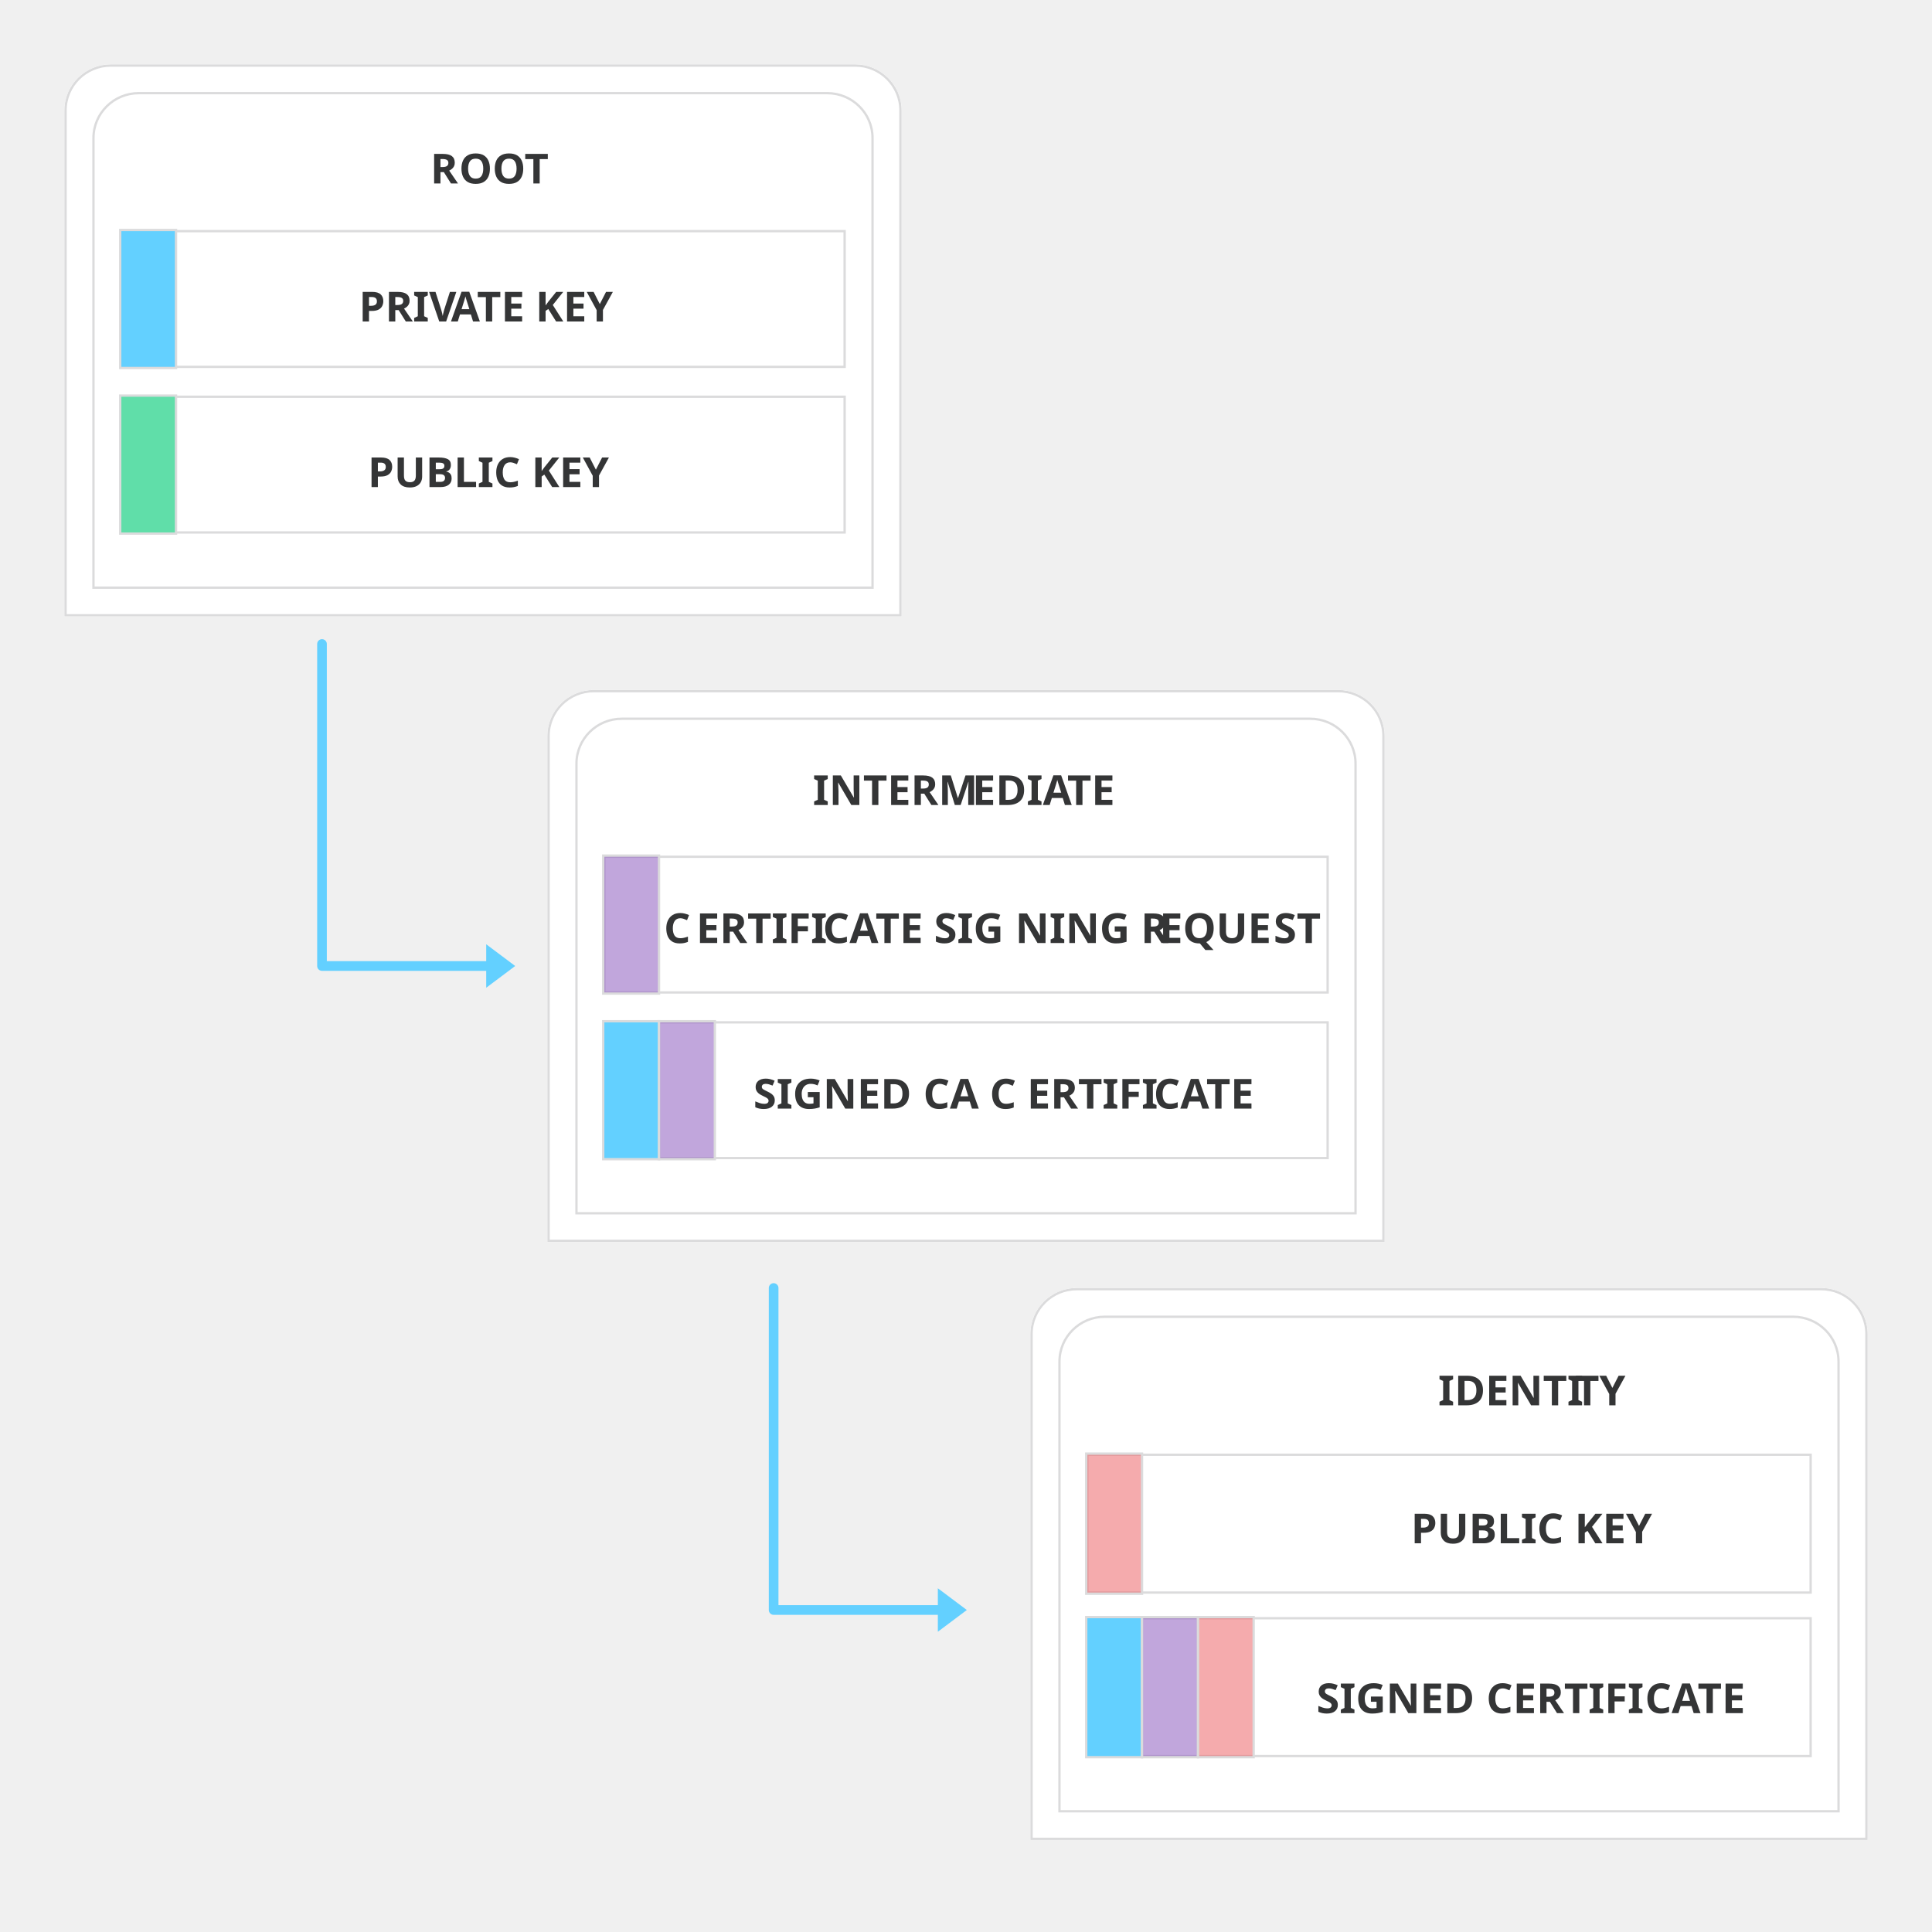
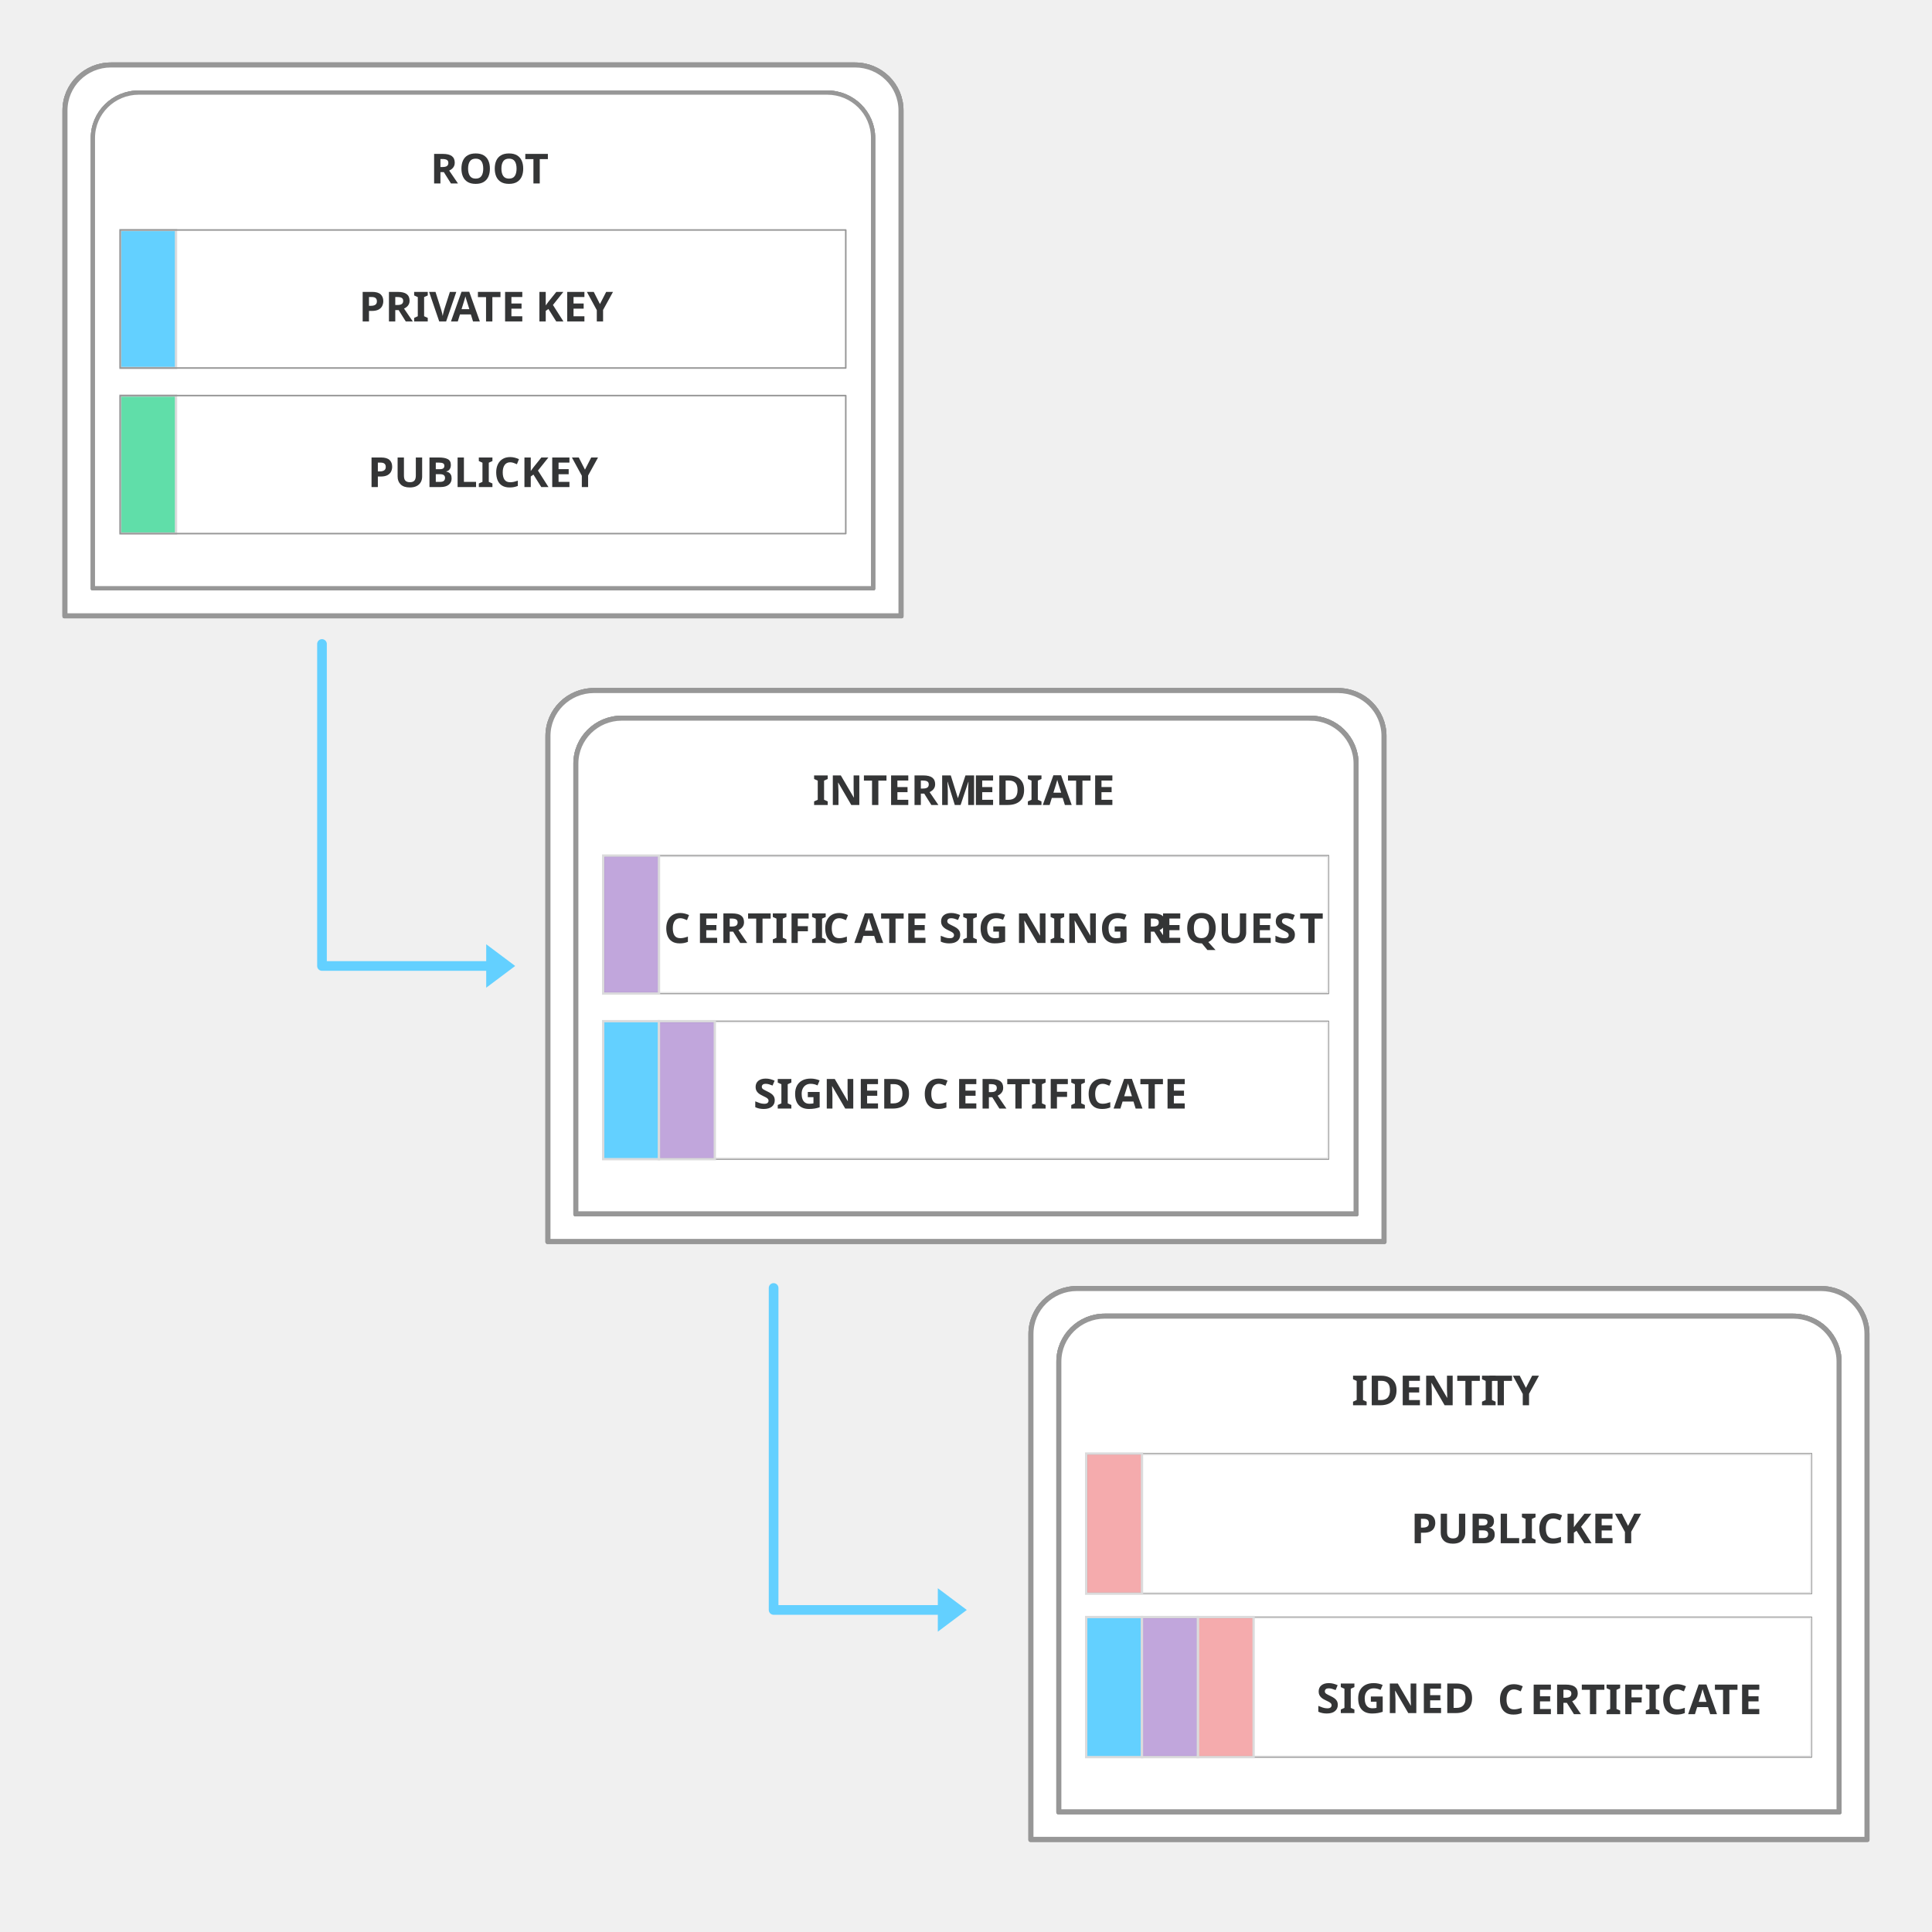
- <svg xmlns="http://www.w3.org/2000/svg" width="100%" height="100%" viewBox="0 0 2500 2500" version="1.1" xml:space="preserve" style="fill-rule:evenodd;clip-rule:evenodd;">
+ <svg xmlns="http://www.w3.org/2000/svg" width="100%" height="100%" viewBox="0 0 10417 10417" version="1.1" xml:space="preserve" style="fill-rule:evenodd;clip-rule:evenodd;stroke-linejoin:round;stroke-miterlimit:2;">
  <g id="ca_root">
    <g id="Rectangle">
-       <path id="path-1" d="M143.519,83.333l962.962,0c33.24,0 60.186,26.65 60.186,59.524l-0,654.762l-1083.33,0l0,-654.762c0,-32.874 26.946,-59.524 60.186,-59.524Z" style="fill:#fff;" />
-       <path id="path-11" d="M143.519,83.333l962.962,0c33.24,0 60.186,26.65 60.186,59.524l-0,654.762l-1083.33,0l0,-654.762c0,-32.874 26.946,-59.524 60.186,-59.524Z" style="fill:#fff;" />
-       <path id="path-12" d="M143.519,83.333l962.962,0c33.24,0 60.186,26.65 60.186,59.524l-0,654.762l-1083.33,0l0,-654.762c0,-32.874 26.946,-59.524 60.186,-59.524Z" style="fill:#fff;" />
-       <path d="M1106.48,84.821c16.205,0 30.875,6.496 41.494,16.999c10.619,10.502 17.187,25.011 17.187,41.037l0,653.274l-1080.32,-0l-0,-653.274c-0,-16.026 6.568,-30.535 17.187,-41.037c10.619,-10.503 25.289,-16.999 41.494,-16.999l962.962,0Z" style="fill:#fff;stroke:#dbdbdc;stroke-width:2.99px;" />
+       <path id="path-1" d="M597.996,347.221l4012.34,-0c138.5,-0 250.775,111.042 250.775,248.017l-0,2728.18l-4513.88,-0.001l-0,-2728.18c-0,-136.975 112.275,-248.016 250.775,-248.016l-0.017,-0Z" style="fill:#fff;stroke:#979797;stroke-width:20.83px;" />
+       <path id="path-11" d="M597.996,347.221l4012.34,-0c138.5,-0 250.775,111.042 250.775,248.017l-0,2728.18l-4513.88,-0.001l-0,-2728.18c-0,-136.975 112.275,-248.016 250.775,-248.016l-0.017,-0Z" style="fill:#fff;stroke:#979797;stroke-width:20.83px;" />
+       <path id="path-12" d="M597.996,347.221l4012.34,-0c138.5,-0 250.775,111.042 250.775,248.017l-0,2728.18l-4513.88,-0.001l-0,-2728.18c-0,-136.975 112.275,-248.016 250.775,-248.016l-0.017,-0Z" style="fill:#fff;stroke:#979797;stroke-width:20.83px;" />
+       <path d="M4610.33,353.421c67.521,-0 128.646,27.067 172.892,70.829c44.246,43.758 71.612,104.212 71.612,170.988l0,2721.97l-4501.33,-0l0,-2721.97c0,-66.775 27.367,-127.23 71.613,-170.988c44.245,-43.762 105.37,-70.829 172.891,-70.829l4012.34,-0l-0.017,-0Z" style="fill:#fff;stroke:#979797;stroke-width:20.83px;stroke-linejoin:miter;stroke-miterlimit:4;" />
    </g>
    <g id="Rectangle1">
-       <path id="path-4" d="M179.63,119.048l890.74,-0c33.24,-0 60.186,26.649 60.186,59.523l-0,583.334l-1011.11,-0l0,-583.334c0,-32.874 26.946,-59.523 60.186,-59.523Z" style="fill:#fff;" />
-       <path id="path-41" d="M179.63,119.048l890.74,-0c33.24,-0 60.186,26.649 60.186,59.523l-0,583.334l-1011.11,-0l0,-583.334c0,-32.874 26.946,-59.523 60.186,-59.523Z" style="fill:#fff;" />
-       <path id="path-42" d="M179.63,119.048l890.74,-0c33.24,-0 60.186,26.649 60.186,59.523l-0,583.334l-1011.11,-0l0,-583.334c0,-32.874 26.946,-59.523 60.186,-59.523Z" style="fill:#fff;" />
-       <path d="M1070.37,120.536c16.205,-0 30.875,6.496 41.494,16.998c10.619,10.502 17.187,25.011 17.187,41.037l-0,581.846l-1008.1,-0l0,-581.846c0,-16.026 6.568,-30.535 17.187,-41.037c10.619,-10.502 25.289,-16.998 41.494,-16.998l890.74,-0Z" style="fill:#fff;stroke:#dbdbdc;stroke-width:2.99px;" />
-     </g>
-     <g id="Rectangle2">
-       <rect id="path-7" x="155.556" y="297.619" width="938.889" height="178.571" style="fill:#fff;" />
-       <rect id="path-71" x="155.556" y="297.619" width="938.889" height="178.571" style="fill:#fff;" />
-       <rect id="path-72" x="155.556" y="297.619" width="938.889" height="178.571" style="fill:#fff;" />
-       <rect x="157.06" y="299.107" width="935.88" height="175.595" style="fill:#fff;stroke:#dbdbdc;stroke-width:2.99px;" />
-     </g>
-     <g id="Rectangle3">
-       <rect id="path-10" x="155.556" y="511.905" width="938.889" height="178.571" style="fill:#fff;" />
-       <rect id="path-101" x="155.556" y="511.905" width="938.889" height="178.571" style="fill:#fff;" />
-       <rect id="path-102" x="155.556" y="511.905" width="938.889" height="178.571" style="fill:#fff;" />
-       <rect x="157.06" y="513.393" width="935.88" height="175.595" style="fill:#fff;stroke:#dbdbdc;stroke-width:2.99px;" />
-     </g>
-     <rect id="Rectangle4" x="155.556" y="297.619" width="72.222" height="178.571" style="fill:#63d0ff;stroke:#dbdbdc;stroke-width:2.99px;" />
-     <rect id="Rectangle5" x="155.556" y="511.905" width="72.222" height="178.571" style="fill:#60dea9;stroke:#dbdbdc;stroke-width:2.99px;" />
+       <path id="path-4" d="M748.458,496.033l3711.42,0c138.5,0 250.775,111.038 250.775,248.013l0,2430.56l-4212.96,0l-0,-2430.56c-0,-136.975 112.275,-248.013 250.775,-248.013l-0.009,0Z" style="fill:#fff;stroke:#979797;stroke-width:16.67px;" />
+       <path id="path-41" d="M748.458,496.033l3711.42,0c138.5,0 250.775,111.038 250.775,248.013l0,2430.56l-4212.96,0l-0,-2430.56c-0,-136.975 112.275,-248.013 250.775,-248.013l-0.009,0Z" style="fill:#fff;stroke:#979797;stroke-width:16.67px;" />
+       <path id="path-42" d="M748.458,496.033l3711.42,0c138.5,0 250.775,111.038 250.775,248.013l0,2430.56l-4212.96,0l-0,-2430.56c-0,-136.975 112.275,-248.013 250.775,-248.013l-0.009,0Z" style="fill:#fff;stroke:#979797;stroke-width:16.67px;" />
+       <path d="M4459.88,502.233c67.521,0 128.646,27.067 172.892,70.825c44.245,43.759 71.612,104.213 71.612,170.988l0,2424.36l-4200.42,0l0,-2424.36c0,-66.775 27.367,-127.229 71.613,-170.988c44.246,-43.758 105.371,-70.825 172.892,-70.825l3711.42,0l-0.008,0Z" style="fill:#fff;stroke:#979797;stroke-width:16.67px;stroke-linejoin:miter;stroke-miterlimit:4;" />
+     </g>
+     <rect id="Rectangle2" x="648.15" y="1240.08" width="300.925" height="744.046" style="fill:#63d0ff;stroke:#dbdbdc;stroke-width:12.46px;stroke-linejoin:miter;stroke-miterlimit:4;" />
+     <rect id="Rectangle3" x="648.15" y="2132.94" width="300.925" height="744.046" style="fill:#60dea9;stroke:#dbdbdc;stroke-width:12.46px;stroke-linejoin:miter;stroke-miterlimit:4;" />
    <g id="ROOT">
-       <g transform="matrix(1,0,0,0.989011,1.13687e-13,2.60878)">
-         <text x="556.887px" y="237.399px" style="font-family:'Gilmer-Bold', 'Gilmer';font-weight:700;font-size:54.167px;fill:#343536;">R<tspan x="593.971px 637.664px 678.649px " y="237.399px 237.399px 237.399px ">OOT</tspan>
-         </text>
+       <g>
+         <g>
+           <g transform="matrix(1,0,0,0.989011,4.54747e-13,10.8699)">
+             <text x="2320.36px" y="989.163px" style="font-family:'Gilmer-Bold', 'Gilmer';font-weight:700;font-size:225.696px;fill:#343536;">R</text>
+           </g>
+           <g transform="matrix(1,0,0,0.989011,0,10.8699)">
+             <text x="2474.88px" y="989.163px" style="font-family:'Gilmer-Bold', 'Gilmer';font-weight:700;font-size:225.696px;fill:#343536;">OO<tspan x="2827.87px " y="989.163px ">T</tspan>
+             </text>
+           </g>
+         </g>
      </g>
    </g>
    <g id="PUBLIC-KEY">
-       <g transform="matrix(1,0,0,0.989011,5.68434e-14,6.92589)">
-         <text x="475.907px" y="630.256px" style="font-family:'Gilmer-Medium', 'Gilmer';font-weight:600;font-size:54.167px;fill:#343536;">PUBLIC<tspan x="673.77px " y="630.256px "> </tspan>KEY</text>
+       <g>
+         <g>
+           <g transform="matrix(1,0,0,0.989011,2.27374e-13,28.8578)">
+             <text x="1982.95px" y="2626.07px" style="font-family:'Gilmer-Medium', 'Gilmer';font-weight:600;font-size:225.696px;fill:#343536;">PUBLIC</text>
+           </g>
+           <g transform="matrix(1,0,0,0.989011,4.54747e-13,28.8578)">
+             <text x="2807.38px" y="2626.07px" style="font-family:'Gilmer-Medium', 'Gilmer';font-weight:600;font-size:225.696px;fill:#343536;">KEY</text>
+           </g>
+         </g>
      </g>
    </g>
    <g id="PRIVATE-KEY">
-       <g transform="matrix(1,0,0,0.989011,0,4.5711)">
-         <text x="464.424px" y="415.97px" style="font-family:'Gilmer-Medium', 'Gilmer';font-weight:600;font-size:54.167px;fill:#343536;">PRIV<tspan x="583.567px 617.347px " y="415.97px 415.97px ">AT</tspan>E KEY</text>
-       </g>
+       <g>
+         <g>
+           <g transform="matrix(1,0,0,0.989011,0,19.0462)">
+             <text x="1935.1px" y="1733.21px" style="font-family:'Gilmer-Medium', 'Gilmer';font-weight:600;font-size:225.696px;fill:#343536;">PRIV</text>
+           </g>
+           <g transform="matrix(1,0,0,0.989011,4.54747e-13,19.0462)">
+             <text x="2431.53px" y="1733.21px" style="font-family:'Gilmer-Medium', 'Gilmer';font-weight:600;font-size:225.696px;fill:#343536;">A<tspan x="2572.36px " y="1733.21px ">T</tspan>E KEY</text>
+           </g>
+         </g>
+       </g>
+     </g>
+     <g id="Rectangle4">
+       <rect id="path-7" x="648.15" y="1240.08" width="3912.04" height="744.046" style="fill:none;stroke:#979797;stroke-width:8.33px;" />
+     </g>
+     <g id="Rectangle5">
+       <rect id="path-10" x="648.15" y="2132.94" width="3912.04" height="744.046" style="fill:none;stroke:#979797;stroke-width:8.33px;" />
    </g>
  </g>
  <g id="ca_int">
    <g id="Rectangle6">
-       <path id="path-13" d="M768.519,892.857l962.962,0c33.24,0 60.186,26.65 60.186,59.524l-0,654.762l-1083.33,-0l0,-654.762c0,-32.874 26.946,-59.524 60.186,-59.524Z" style="fill:#fff;" />
-       <path id="path-131" d="M768.519,892.857l962.962,0c33.24,0 60.186,26.65 60.186,59.524l-0,654.762l-1083.33,-0l0,-654.762c0,-32.874 26.946,-59.524 60.186,-59.524Z" style="fill:#fff;" />
-       <path id="path-132" d="M768.519,892.857l962.962,0c33.24,0 60.186,26.65 60.186,59.524l-0,654.762l-1083.33,-0l0,-654.762c0,-32.874 26.946,-59.524 60.186,-59.524Z" style="fill:#fff;" />
-       <path d="M1731.48,894.345c16.205,0 30.875,6.496 41.494,16.999c10.619,10.502 17.187,25.011 17.187,41.037l0,653.274l-1080.32,-0l-0,-653.274c-0,-16.026 6.568,-30.535 17.187,-41.037c10.619,-10.503 25.289,-16.999 41.494,-16.999l962.962,0Z" style="fill:#fff;stroke:#dbdbdc;stroke-width:2.99px;" />
+       <path id="path-13" d="M3202.16,3720.24l4012.34,-0.001c138.5,0.001 250.775,111.042 250.775,248.017l0,2728.18l-4513.88,0l0,-2728.18c0,-136.975 112.275,-248.016 250.775,-248.016l-0.016,-0Z" style="fill:#fff;stroke:#979797;stroke-width:20.83px;" />
+       <path id="path-131" d="M3202.16,3720.24l4012.34,-0.001c138.5,0.001 250.775,111.042 250.775,248.017l0,2728.18l-4513.88,0l0,-2728.18c0,-136.975 112.275,-248.016 250.775,-248.016l-0.016,-0Z" style="fill:#fff;stroke:#979797;stroke-width:20.83px;" />
+       <path id="path-132" d="M3202.16,3720.24l4012.34,-0.001c138.5,0.001 250.775,111.042 250.775,248.017l0,2728.18l-4513.88,0l0,-2728.18c0,-136.975 112.275,-248.016 250.775,-248.016l-0.016,-0Z" style="fill:#fff;stroke:#979797;stroke-width:20.83px;" />
+       <path d="M7214.5,3726.44c67.521,-0 128.646,27.066 172.892,70.829c44.245,43.758 71.612,104.212 71.612,170.987l0,2721.97l-4501.33,0l-0,-2721.97c-0,-66.775 27.367,-127.229 71.612,-170.987c44.246,-43.763 105.371,-70.829 172.892,-70.829l4012.34,-0l-0.017,-0Z" style="fill:#fff;stroke:#979797;stroke-width:20.83px;stroke-linejoin:miter;stroke-miterlimit:4;" />
    </g>
    <g id="Rectangle7">
-       <path id="path-16" d="M804.63,928.571l890.74,0c33.24,0 60.186,26.65 60.186,59.524l-0,583.334l-1011.11,-0l0,-583.334c0,-32.874 26.946,-59.524 60.186,-59.524Z" style="fill:#fff;" />
-       <path id="path-161" d="M804.63,928.571l890.74,0c33.24,0 60.186,26.65 60.186,59.524l-0,583.334l-1011.11,-0l0,-583.334c0,-32.874 26.946,-59.524 60.186,-59.524Z" style="fill:#fff;" />
-       <path id="path-162" d="M804.63,928.571l890.74,0c33.24,0 60.186,26.65 60.186,59.524l-0,583.334l-1011.11,-0l0,-583.334c0,-32.874 26.946,-59.524 60.186,-59.524Z" style="fill:#fff;" />
-       <path d="M1695.37,930.06c16.205,-0 30.875,6.495 41.494,16.998c10.619,10.502 17.187,25.011 17.187,41.037l-0,581.845l-1008.1,0l0,-581.845c0,-16.026 6.568,-30.535 17.187,-41.037c10.619,-10.503 25.289,-16.998 41.494,-16.998l890.74,-0Z" style="fill:#fff;stroke:#dbdbdc;stroke-width:2.99px;" />
+       <path id="path-16" d="M3352.62,3869.05l3711.42,-0c138.5,-0 250.775,111.041 250.775,248.016l-0,2430.56l-4212.96,-0l0,-2430.56c0,-136.975 112.275,-248.017 250.775,-248.017l-0.008,-0Z" style="fill:#fff;stroke:#979797;stroke-width:20.83px;" />
+       <path id="path-161" d="M3352.62,3869.05l3711.42,-0c138.5,-0 250.775,111.041 250.775,248.016l-0,2430.56l-4212.96,-0l0,-2430.56c0,-136.975 112.275,-248.017 250.775,-248.017l-0.008,-0Z" style="fill:#fff;stroke:#979797;stroke-width:20.83px;" />
+       <path id="path-162" d="M3352.62,3869.05l3711.42,-0c138.5,-0 250.775,111.041 250.775,248.016l-0,2430.56l-4212.96,-0l0,-2430.56c0,-136.975 112.275,-248.017 250.775,-248.017l-0.008,-0Z" style="fill:#fff;stroke:#979797;stroke-width:20.83px;" />
+       <path d="M7064.04,3875.25c67.52,0 128.645,27.063 172.891,70.825c44.246,43.758 71.613,104.213 71.613,170.988l-0,2424.35l-4200.42,-0l0,-2424.36c0,-66.774 27.367,-127.229 71.613,-170.987c44.245,-43.762 105.37,-70.825 172.891,-70.825l3711.42,0l-0.008,0Z" style="fill:#fff;stroke:#979797;stroke-width:20.83px;stroke-linejoin:miter;stroke-miterlimit:4;" />
    </g>
    <g id="Rectangle8">
-       <rect id="path-19" x="780.556" y="1107.14" width="938.889" height="178.571" style="fill:#fff;" />
-       <rect id="path-191" x="780.556" y="1107.14" width="938.889" height="178.571" style="fill:#fff;" />
-       <rect id="path-192" x="780.556" y="1107.14" width="938.889" height="178.571" style="fill:#fff;" />
-       <rect x="782.06" y="1108.63" width="935.88" height="175.595" style="fill:#fff;stroke:#dbdbdc;stroke-width:2.99px;" />
+       <rect id="path-19" x="3252.32" y="4613.08" width="3912.04" height="744.046" style="fill:#fff;stroke:#979797;stroke-width:4.17px;" />
+       <rect id="path-191" x="3252.32" y="4613.08" width="3912.04" height="744.046" style="fill:#fff;stroke:#979797;stroke-width:4.17px;" />
+       <rect id="path-192" x="3252.32" y="4613.08" width="3912.04" height="744.046" style="fill:#fff;stroke:#979797;stroke-width:4.17px;" />
+       <rect x="3258.58" y="4619.29" width="3899.5" height="731.646" style="fill:#fff;stroke:#dbdbdc;stroke-width:4.17px;stroke-linejoin:miter;stroke-miterlimit:4;" />
    </g>
    <g id="Rectangle9">
-       <rect id="path-22" x="780.556" y="1321.43" width="938.889" height="178.571" style="fill:#fff;" />
-       <rect id="path-221" x="780.556" y="1321.43" width="938.889" height="178.571" style="fill:#fff;" />
-       <rect id="path-222" x="780.556" y="1321.43" width="938.889" height="178.571" style="fill:#fff;" />
-       <rect x="782.06" y="1322.92" width="935.88" height="175.595" style="fill:#fff;stroke:#dbdbdc;stroke-width:2.99px;" />
-     </g>
-     <rect id="Rectangle10" x="780.556" y="1321.43" width="72.222" height="178.571" style="fill:#63d0ff;stroke:#dbdbdc;stroke-width:2.99px;" />
-     <rect id="Rectangle11" x="780.556" y="1107.14" width="72.222" height="178.571" style="fill:#844fba;fill-opacity:0.5;stroke:#dbdbdc;stroke-width:2.99px;" />
-     <rect id="Rectangle12" x="852.778" y="1321.43" width="72.222" height="178.571" style="fill:#844fba;fill-opacity:0.5;stroke:#dbdbdc;stroke-width:2.99px;" />
+       <rect id="path-22" x="3252.32" y="5505.96" width="3912.04" height="744.046" style="fill:#fff;stroke:#979797;stroke-width:4.17px;" />
+       <rect id="path-221" x="3252.32" y="5505.96" width="3912.04" height="744.046" style="fill:#fff;stroke:#979797;stroke-width:4.17px;" />
+       <rect id="path-222" x="3252.32" y="5505.96" width="3912.04" height="744.046" style="fill:#fff;stroke:#979797;stroke-width:4.17px;" />
+       <rect x="3258.58" y="5512.17" width="3899.5" height="731.646" style="fill:#fff;stroke:#dbdbdc;stroke-width:4.17px;stroke-linejoin:miter;stroke-miterlimit:4;" />
+     </g>
+     <rect id="Rectangle10" x="3252.32" y="5505.96" width="300.925" height="744.046" style="fill:#63d0ff;stroke:#dbdbdc;stroke-width:12.46px;stroke-linejoin:miter;stroke-miterlimit:4;" />
+     <rect id="Rectangle11" x="3252.32" y="4613.08" width="300.925" height="744.046" style="fill:#844fba;fill-opacity:0.5;stroke:#dbdbdc;stroke-width:12.46px;stroke-linejoin:miter;stroke-miterlimit:4;" />
+     <rect id="Rectangle12" x="3553.24" y="5505.96" width="300.925" height="744.046" style="fill:#844fba;fill-opacity:0.5;stroke:#dbdbdc;stroke-width:12.46px;stroke-linejoin:miter;stroke-miterlimit:4;" />
    <g id="CERTIFICATE-SIGNING">
-       <g transform="matrix(1,0,0,0.989011,1.13687e-13,13.4092)">
-         <text x="859.034px" y="1220.24px" style="font-family:'Gilmer-Medium', 'Gilmer';font-weight:600;font-size:54.167px;fill:#343536;">C<tspan x="900.885px " y="1220.24px ">E</tspan>RTIFI<tspan x="1064.73px 1105.5px 1139.28px " y="1220.24px 1220.24px 1220.24px ">CAT</tspan>E SIG<tspan x="1313.74px " y="1220.24px ">N</tspan>ING R<tspan x="1500.17px 1533.14px " y="1220.24px 1220.24px ">EQ</tspan>UE<tspan x="1647.97px 1681.37px " y="1220.24px 1220.24px ">ST</tspan>
-         </text>
+       <g>
+         <g>
+           <g transform="matrix(1,0,0,0.989011,4.54747e-13,55.8717)">
+             <text x="3579.31px" y="5084.33px" style="font-family:'Gilmer-Medium', 'Gilmer';font-weight:600;font-size:225.696px;fill:#343536;">C</text>
+           </g>
+           <g transform="matrix(1,0,0,0.989011,0,55.8717)">
+             <text x="3753.69px" y="5084.33px" style="font-family:'Gilmer-Medium', 'Gilmer';font-weight:600;font-size:225.696px;fill:#343536;">ERTIFI</text>
+           </g>
+           <g transform="matrix(1,0,0,0.989011,9.09495e-13,55.8717)">
+             <text x="4436.38px" y="5084.33px" style="font-family:'Gilmer-Medium', 'Gilmer';font-weight:600;font-size:225.696px;fill:#343536;">C<tspan x="4606.32px 4747.16px " y="5084.33px 5084.33px ">AT</tspan>E SIG</text>
+           </g>
+           <g transform="matrix(1,0,0,0.989011,9.09495e-13,55.8717)">
+             <text x="5473.92px" y="5084.33px" style="font-family:'Gilmer-Medium', 'Gilmer';font-weight:600;font-size:225.696px;fill:#343536;">NING R</text>
+           </g>
+           <g transform="matrix(1,0,0,0.989011,9.09495e-13,55.8717)">
+             <text x="6250.71px" y="5084.33px" style="font-family:'Gilmer-Medium', 'Gilmer';font-weight:600;font-size:225.696px;fill:#343536;">E<tspan x="6388.16px " y="5084.33px ">Q</tspan>UE</text>
+           </g>
+           <g transform="matrix(1,0,0,0.989011,9.09495e-13,55.8717)">
+             <text x="6866.54px" y="5084.33px" style="font-family:'Gilmer-Medium', 'Gilmer';font-weight:600;font-size:225.696px;fill:#343536;">S<tspan x="7005.8px " y="5084.33px ">T</tspan>
+             </text>
+           </g>
+         </g>
      </g>
    </g>
    <g id="INTERMEDIATE">
-       <g transform="matrix(1,0,0,0.989011,0,11.4469)">
-         <text x="1051.75px" y="1041.67px" style="font-family:'Gilmer-Bold', 'Gilmer';font-weight:700;font-size:54.167px;fill:#343536;">INTERM<tspan x="1257.95px " y="1041.67px ">E</tspan>DIA<tspan x="1380.94px " y="1041.67px ">T</tspan>E</text>
+       <g>
+         <g>
+           <g transform="matrix(1,0,0,0.989011,0,47.6955)">
+             <text x="4382.29px" y="4340.29px" style="font-family:'Gilmer-Bold', 'Gilmer';font-weight:700;font-size:225.696px;fill:#343536;">INTERM</text>
+           </g>
+           <g transform="matrix(1,0,0,0.989011,0,47.6955)">
+             <text x="5241.46px" y="4340.29px" style="font-family:'Gilmer-Bold', 'Gilmer';font-weight:700;font-size:225.696px;fill:#343536;">EDIA</text>
+           </g>
+           <g transform="matrix(1,0,0,0.989011,9.09495e-13,47.6955)">
+             <text x="5753.92px" y="4340.29px" style="font-family:'Gilmer-Bold', 'Gilmer';font-weight:700;font-size:225.696px;fill:#343536;">TE</text>
+           </g>
+         </g>
      </g>
    </g>
    <g id="SIGNED-CA-CERTIFICAT">
-       <g transform="matrix(1,0,0,0.989011,1.13687e-13,15.764)">
-         <text x="974.86px" y="1434.52px" style="font-family:'Gilmer-Medium', 'Gilmer';font-weight:600;font-size:54.167px;fill:#343536;">SIGNED<tspan x="1180.58px 1194.26px 1235.03px " y="1434.52px 1434.52px 1434.52px "> CA</tspan> C<tspan x="1328.95px " y="1434.52px ">E</tspan>RTIFI<tspan x="1492.8px 1533.56px 1567.34px " y="1434.52px 1434.52px 1434.52px ">CAT</tspan>E</text>
+       <g>
+         <g>
+           <g transform="matrix(1,0,0,0.989011,4.54747e-13,65.6831)">
+             <text x="4061.92px" y="5977.17px" style="font-family:'Gilmer-Medium', 'Gilmer';font-weight:600;font-size:225.696px;fill:#343536;">SIGNED C<tspan x="5151.12px " y="5977.17px ">E</tspan>RTIFIC<tspan x="6004.26px 6145.09px " y="5977.17px 5977.17px ">AT</tspan>E</text>
+           </g>
+         </g>
      </g>
    </g>
  </g>
  <g id="cn_identity">
    <g id="Rectangle13">
-       <path id="path-25" d="M1393.52,1666.67l962.962,-0c33.24,-0 60.186,26.649 60.186,59.523l-0,654.762l-1083.33,0l0,-654.762c0,-32.874 26.946,-59.523 60.186,-59.523Z" style="fill:#fff;" />
-       <path id="path-251" d="M1393.52,1666.67l962.962,-0c33.24,-0 60.186,26.649 60.186,59.523l-0,654.762l-1083.33,0l0,-654.762c0,-32.874 26.946,-59.523 60.186,-59.523Z" style="fill:#fff;" />
-       <path id="path-252" d="M1393.52,1666.67l962.962,-0c33.24,-0 60.186,26.649 60.186,59.523l-0,654.762l-1083.33,0l0,-654.762c0,-32.874 26.946,-59.523 60.186,-59.523Z" style="fill:#fff;" />
-       <path d="M2356.48,1668.15c16.205,-0 30.875,6.496 41.494,16.998c10.619,10.502 17.187,25.011 17.187,41.037l0,653.274l-1080.32,0l-0,-653.274c-0,-16.026 6.568,-30.535 17.187,-41.037c10.619,-10.502 25.289,-16.998 41.494,-16.998l962.962,-0Z" style="fill:#fff;stroke:#dbdbdc;stroke-width:2.99px;" />
+       <path id="path-25" d="M5806.33,6944.46l4012.34,0c138.5,0 250.775,111.038 250.775,248.013l0,2728.18l-4513.88,-0l0,-2728.18c0,-136.975 112.275,-248.013 250.775,-248.013l-0.017,0Z" style="fill:#fff;stroke:#979797;stroke-width:20.83px;" />
+       <path id="path-251" d="M5806.33,6944.46l4012.34,0c138.5,0 250.775,111.038 250.775,248.013l0,2728.18l-4513.88,-0l0,-2728.18c0,-136.975 112.275,-248.013 250.775,-248.013l-0.017,0Z" style="fill:#fff;stroke:#979797;stroke-width:20.83px;" />
+       <path id="path-252" d="M5806.33,6944.46l4012.34,0c138.5,0 250.775,111.038 250.775,248.013l0,2728.18l-4513.88,-0l0,-2728.18c0,-136.975 112.275,-248.013 250.775,-248.013l-0.017,0Z" style="fill:#fff;stroke:#979797;stroke-width:20.83px;" />
+       <path d="M9818.67,6950.62c67.521,0 128.646,27.067 172.891,70.825c44.246,43.758 71.613,104.213 71.613,170.988l-0,2721.97l-4501.33,-0l-0,-2721.97c-0,-66.775 27.366,-127.23 71.612,-170.988c44.246,-43.758 105.371,-70.825 172.892,-70.825l4012.34,0l-0.016,0Z" style="fill:#fff;stroke:#979797;stroke-width:20.83px;stroke-linejoin:miter;stroke-miterlimit:4;" />
    </g>
    <g id="Rectangle14">
-       <path id="path-28" d="M1429.63,1702.38l890.74,-0c33.24,-0 60.186,26.65 60.186,59.524l-0,583.333l-1011.11,0l0,-583.333c0,-32.874 26.946,-59.524 60.186,-59.524Z" style="fill:#fff;" />
-       <path id="path-281" d="M1429.63,1702.38l890.74,-0c33.24,-0 60.186,26.65 60.186,59.524l-0,583.333l-1011.11,0l0,-583.333c0,-32.874 26.946,-59.524 60.186,-59.524Z" style="fill:#fff;" />
-       <path id="path-282" d="M1429.63,1702.38l890.74,-0c33.24,-0 60.186,26.65 60.186,59.524l-0,583.333l-1011.11,0l0,-583.333c0,-32.874 26.946,-59.524 60.186,-59.524Z" style="fill:#fff;" />
-       <path d="M2320.37,1703.87c16.205,0 30.875,6.496 41.494,16.998c10.619,10.503 17.187,25.012 17.187,41.038l-0,581.845l-1008.1,0l0,-581.845c0,-16.026 6.568,-30.535 17.187,-41.038c10.619,-10.502 25.289,-16.998 41.494,-16.998l890.74,0Z" style="fill:#fff;stroke:#dbdbdc;stroke-width:2.99px;" />
+       <path id="path-28" d="M5956.79,7093.25l3711.42,0c138.5,0 250.775,111.042 250.775,248.017l0,2430.55l-4212.96,-0l0,-2430.55c0,-136.975 112.275,-248.017 250.775,-248.017l-0.008,0Z" style="fill:#fff;stroke:#979797;stroke-width:20.83px;" />
+       <path id="path-281" d="M5956.79,7093.25l3711.42,0c138.5,0 250.775,111.042 250.775,248.017l0,2430.55l-4212.96,-0l0,-2430.55c0,-136.975 112.275,-248.017 250.775,-248.017l-0.008,0Z" style="fill:#fff;stroke:#979797;stroke-width:20.83px;" />
+       <path id="path-282" d="M5956.79,7093.25l3711.42,0c138.5,0 250.775,111.042 250.775,248.017l0,2430.55l-4212.96,-0l0,-2430.55c0,-136.975 112.275,-248.017 250.775,-248.017l-0.008,0Z" style="fill:#fff;stroke:#979797;stroke-width:20.83px;" />
+       <path d="M9668.21,7099.46c67.521,0 128.646,27.067 172.892,70.825c44.246,43.763 71.612,104.217 71.612,170.992l0.001,2424.35l-4200.42,0l-0,-2424.35c-0,-66.775 27.367,-127.229 71.612,-170.992c44.246,-43.758 105.371,-70.825 172.892,-70.825l3711.42,0l-0.009,0Z" style="fill:#fff;stroke:#979797;stroke-width:20.83px;stroke-linejoin:miter;stroke-miterlimit:4;" />
    </g>
    <g id="Rectangle15">
-       <rect id="path-31" x="1405.56" y="1880.95" width="938.889" height="181.319" style="fill:#fff;" />
-       <rect id="path-311" x="1405.56" y="1880.95" width="938.889" height="181.319" style="fill:#fff;" />
-       <rect id="path-312" x="1405.56" y="1880.95" width="938.889" height="181.319" style="fill:#fff;" />
-       <rect x="1407.06" y="1882.44" width="935.88" height="178.342" style="fill:#fff;stroke:#dbdbdc;stroke-width:2.99px;" />
+       <rect id="path-31" x="5856.5" y="7837.29" width="3912.04" height="755.496" style="fill:#fff;stroke:#979797;stroke-width:4.17px;" />
+       <rect id="path-311" x="5856.5" y="7837.29" width="3912.04" height="755.496" style="fill:#fff;stroke:#979797;stroke-width:4.17px;" />
+       <rect id="path-312" x="5856.5" y="7837.29" width="3912.04" height="755.496" style="fill:#fff;stroke:#979797;stroke-width:4.17px;" />
+       <rect x="5862.75" y="7843.5" width="3899.5" height="743.092" style="fill:#fff;stroke:#dbdbdc;stroke-width:4.17px;stroke-linejoin:miter;stroke-miterlimit:4;" />
    </g>
    <g id="Rectangle16">
-       <rect id="path-34" x="1405.56" y="2092.49" width="938.889" height="181.319" style="fill:#fff;" />
-       <rect id="path-341" x="1405.56" y="2092.49" width="938.889" height="181.319" style="fill:#fff;" />
-       <rect id="path-342" x="1405.56" y="2092.49" width="938.889" height="181.319" style="fill:#fff;" />
-       <rect x="1407.06" y="2093.98" width="935.88" height="178.342" style="fill:#fff;stroke:#dbdbdc;stroke-width:2.99px;" />
-     </g>
-     <rect id="Rectangle17" x="1405.56" y="2092.49" width="72.222" height="181.319" style="fill:#63d0ff;stroke:#dbdbdc;stroke-width:2.99px;" />
-     <rect id="Rectangle18" x="1405.56" y="1880.95" width="72.222" height="181.319" style="fill:#ec585d;fill-opacity:0.5;stroke:#dbdbdc;stroke-width:2.99px;" />
-     <rect id="Rectangle19" x="1550" y="2092.49" width="72.222" height="181.319" style="fill:#ec585d;fill-opacity:0.5;stroke:#dbdbdc;stroke-width:2.99px;" />
-     <rect id="Rectangle20" x="1477.78" y="2092.49" width="72.222" height="181.319" style="fill:#844fba;fill-opacity:0.5;stroke:#dbdbdc;stroke-width:2.99px;" />
+       <rect id="path-34" x="5856.5" y="8718.71" width="3912.04" height="755.496" style="fill:#fff;stroke:#979797;stroke-width:4.17px;" />
+       <rect id="path-341" x="5856.5" y="8718.71" width="3912.04" height="755.496" style="fill:#fff;stroke:#979797;stroke-width:4.17px;" />
+       <rect id="path-342" x="5856.5" y="8718.71" width="3912.04" height="755.496" style="fill:#fff;stroke:#979797;stroke-width:4.17px;" />
+       <rect x="5862.75" y="8724.92" width="3899.5" height="743.092" style="fill:#fff;stroke:#dbdbdc;stroke-width:4.17px;stroke-linejoin:miter;stroke-miterlimit:4;" />
+     </g>
+     <rect id="Rectangle17" x="5856.5" y="8718.71" width="300.925" height="755.496" style="fill:#63d0ff;stroke:#dbdbdc;stroke-width:12.46px;stroke-linejoin:miter;stroke-miterlimit:4;" />
+     <rect id="Rectangle18" x="5856.5" y="7837.29" width="300.925" height="755.496" style="fill:#ec585d;fill-opacity:0.5;stroke:#dbdbdc;stroke-width:12.46px;stroke-linejoin:miter;stroke-miterlimit:4;" />
+     <rect id="Rectangle19" x="6458.33" y="8718.71" width="300.925" height="755.496" style="fill:#ec585d;fill-opacity:0.5;stroke:#dbdbdc;stroke-width:12.46px;stroke-linejoin:miter;stroke-miterlimit:4;" />
+     <rect id="Rectangle20" x="6157.42" y="8718.71" width="300.925" height="755.496" style="fill:#844fba;fill-opacity:0.5;stroke:#dbdbdc;stroke-width:12.46px;stroke-linejoin:miter;stroke-miterlimit:4;" />
    <g id="SIGNED-CERTIFICATE">
-       <g transform="matrix(1,0,0,0.989011,2.27374e-13,24.3605)">
-         <text x="1703.47px" y="2216.8px" style="font-family:'Gilmer-Medium', 'Gilmer';font-weight:600;font-size:54.167px;fill:#343536;">SIGNED<tspan x="1909.19px 1922.87px 1964.73px " y="2216.8px 2216.8px 2216.8px "> CE</tspan>RTIFI<tspan x="2128.57px 2169.34px 2203.12px " y="2216.8px 2216.8px 2216.8px ">CAT</tspan>E</text>
+       <g>
+         <g>
+           <g transform="matrix(1,0,0,0.989011,9.09495e-13,101.502)">
+             <text x="7097.79px" y="9236.67px" style="font-family:'Gilmer-Medium', 'Gilmer';font-weight:600;font-size:225.696px;fill:#343536;">SIGNED</text>
+           </g>
+           <g transform="matrix(1,0,0,0.989011,0,101.566)">
+             <text x="8074.53px" y="9242.49px" style="font-family:'Gilmer-Medium', 'Gilmer';font-weight:600;font-size:225.696px;fill:#343536;">C<tspan x="8248.99px " y="9242.49px ">E</tspan>RTIFIC<tspan x="9102.12px 9242.96px " y="9242.49px 9242.49px ">AT</tspan>E</text>
+           </g>
+         </g>
      </g>
    </g>
    <g id="PUBLIC-KEY1">
-       <g transform="matrix(1,0,0,0.989011,0,21.9453)">
-         <text x="1825.73px" y="1997.02px" style="font-family:'Gilmer-Medium', 'Gilmer';font-weight:600;font-size:54.167px;fill:#343536;">PUBLIC<tspan x="2023.59px " y="1997.02px "> </tspan>KEY</text>
+       <g>
+         <g>
+           <g transform="matrix(1,0,0,0.989011,9.09495e-13,91.4386)">
+             <text x="7607.21px" y="8320.92px" style="font-family:'Gilmer-Medium', 'Gilmer';font-weight:600;font-size:225.696px;fill:#343536;">PUBLIC</text>
+           </g>
+           <g transform="matrix(1,0,0,0.989011,0,91.4386)">
+             <text x="8431.62px" y="8320.92px" style="font-family:'Gilmer-Medium', 'Gilmer';font-weight:600;font-size:225.696px;fill:#343536;">KEY</text>
+           </g>
+         </g>
      </g>
    </g>
    <g id="IDENTITY">
-       <g transform="matrix(1,0,0,0.989011,0,19.983)">
-         <text x="1860.97px" y="1818.45px" style="font-family:'Gilmer-Bold', 'Gilmer';font-weight:700;font-size:54.167px;fill:#343536;">IDENTI<tspan x="2038.14px " y="1818.45px ">T</tspan>Y</text>
+       <g>
+         <g>
+           <g transform="matrix(1,0,0,0.989011,0,83.2623)">
+             <text x="7288.12px" y="7576.88px" style="font-family:'Gilmer-Bold', 'Gilmer';font-weight:700;font-size:225.696px;fill:#343536;">IDENTI</text>
+           </g>
+           <g transform="matrix(1,0,0,0.989011,9.09495e-13,83.2623)">
+             <text x="8026.33px" y="7576.88px" style="font-family:'Gilmer-Bold', 'Gilmer';font-weight:700;font-size:225.696px;fill:#343536;">TY</text>
+           </g>
+         </g>
      </g>
    </g>
  </g>
-   <path d="M416.667,833.333l-0,416.667l250,0" style="fill:none;" />
-   <path d="M629.167,1221.88l37.5,28.125l-37.5,28.125l-0,-56.25Z" style="fill:#63d0ff;" />
-   <path d="M416.667,833.333l-0,416.667l220,-0" style="fill:none;stroke:#63d0ff;stroke-width:12.5px;stroke-linecap:round;stroke-linejoin:round;stroke-miterlimit:1.5;" />
-   <path d="M1213.58,2055.21l37.5,28.125l-37.5,28.125l0,-56.25Z" style="fill:#63d0ff;" />
-   <path d="M1001.08,1666.67l0,416.666l220,0" style="fill:none;stroke:#63d0ff;stroke-width:12.5px;stroke-linecap:round;stroke-linejoin:round;stroke-miterlimit:1.5;" />
+   <path d="M1736.11,3472.22l-0.001,1736.11l1041.67,0" style="fill:none;" />
+   <path d="M2621.53,5091.17l156.25,117.187l-156.25,117.188l0,-234.375Z" style="fill:#63d0ff;" />
+   <path d="M1736.11,3472.22l-0.001,1736.11l916.667,0" style="fill:none;stroke:#63d0ff;stroke-width:52.08px;stroke-linecap:round;stroke-miterlimit:1.5;" />
+   <path d="M5056.58,8563.38l156.25,117.188l-156.25,117.187l0,-234.375Z" style="fill:#63d0ff;" />
+   <path d="M4171.17,6944.46l-0,1736.11l916.666,-0" style="fill:none;stroke:#63d0ff;stroke-width:52.08px;stroke-linecap:round;stroke-miterlimit:1.5;" />
</svg>
